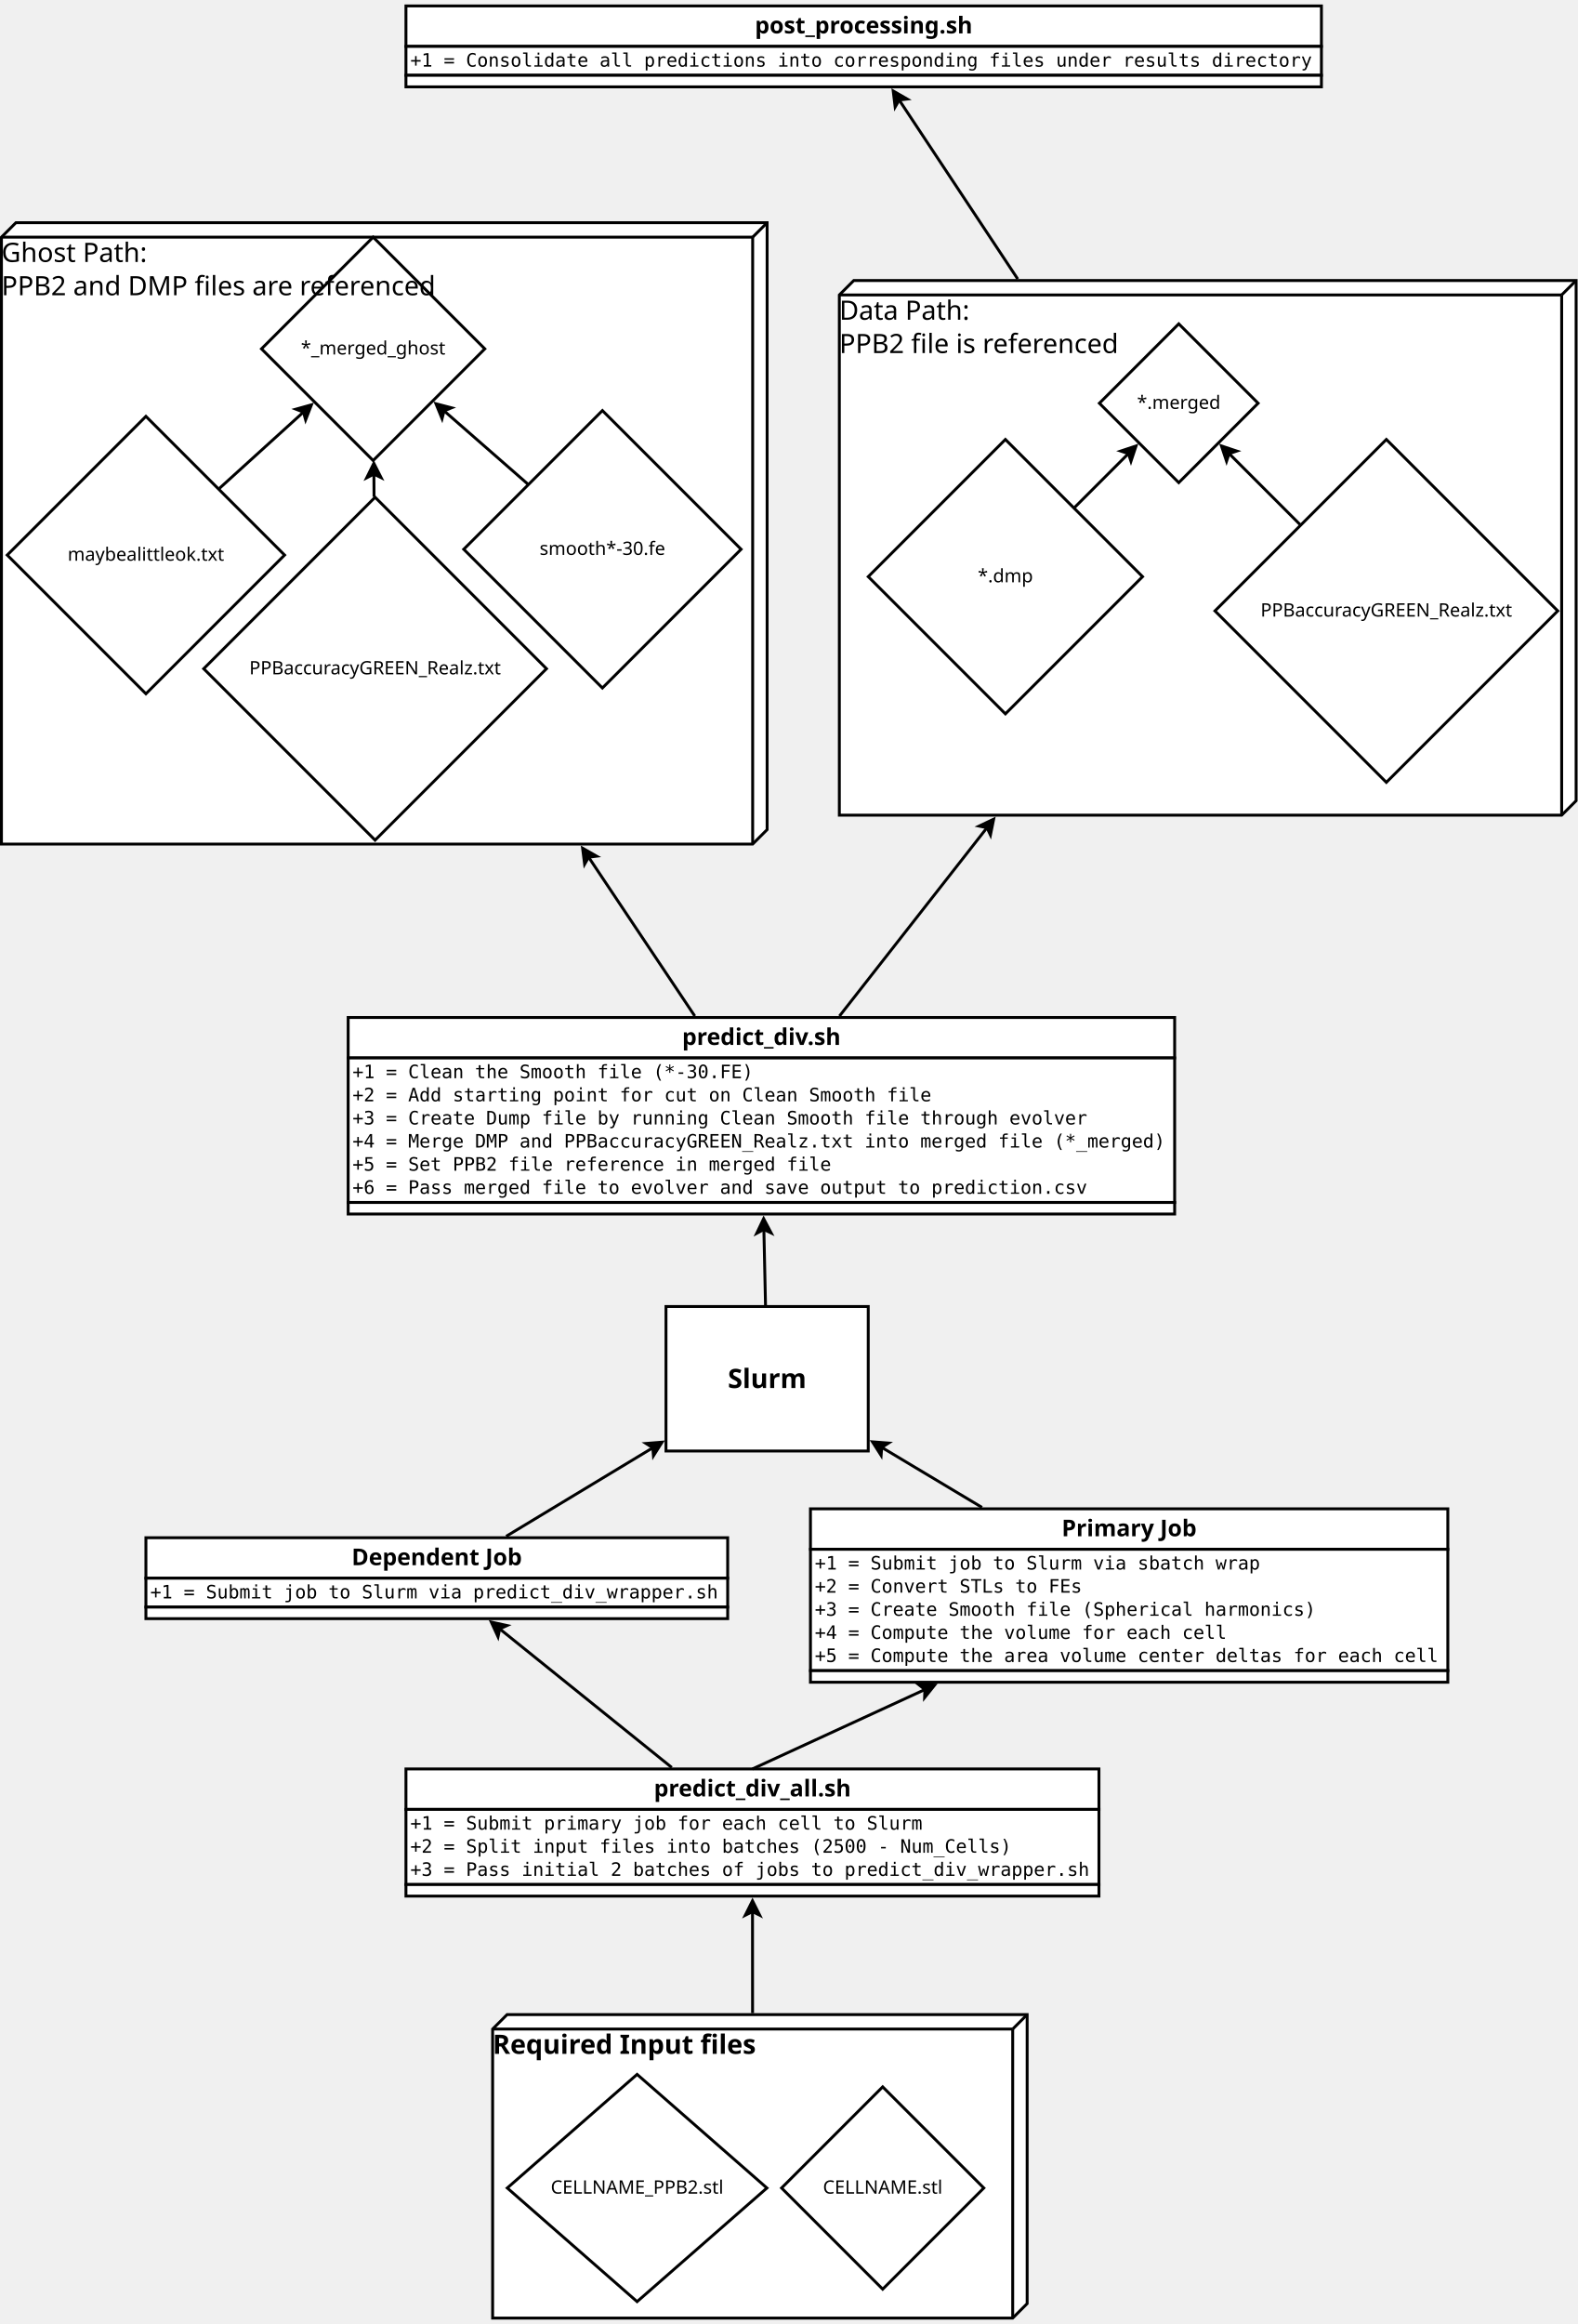
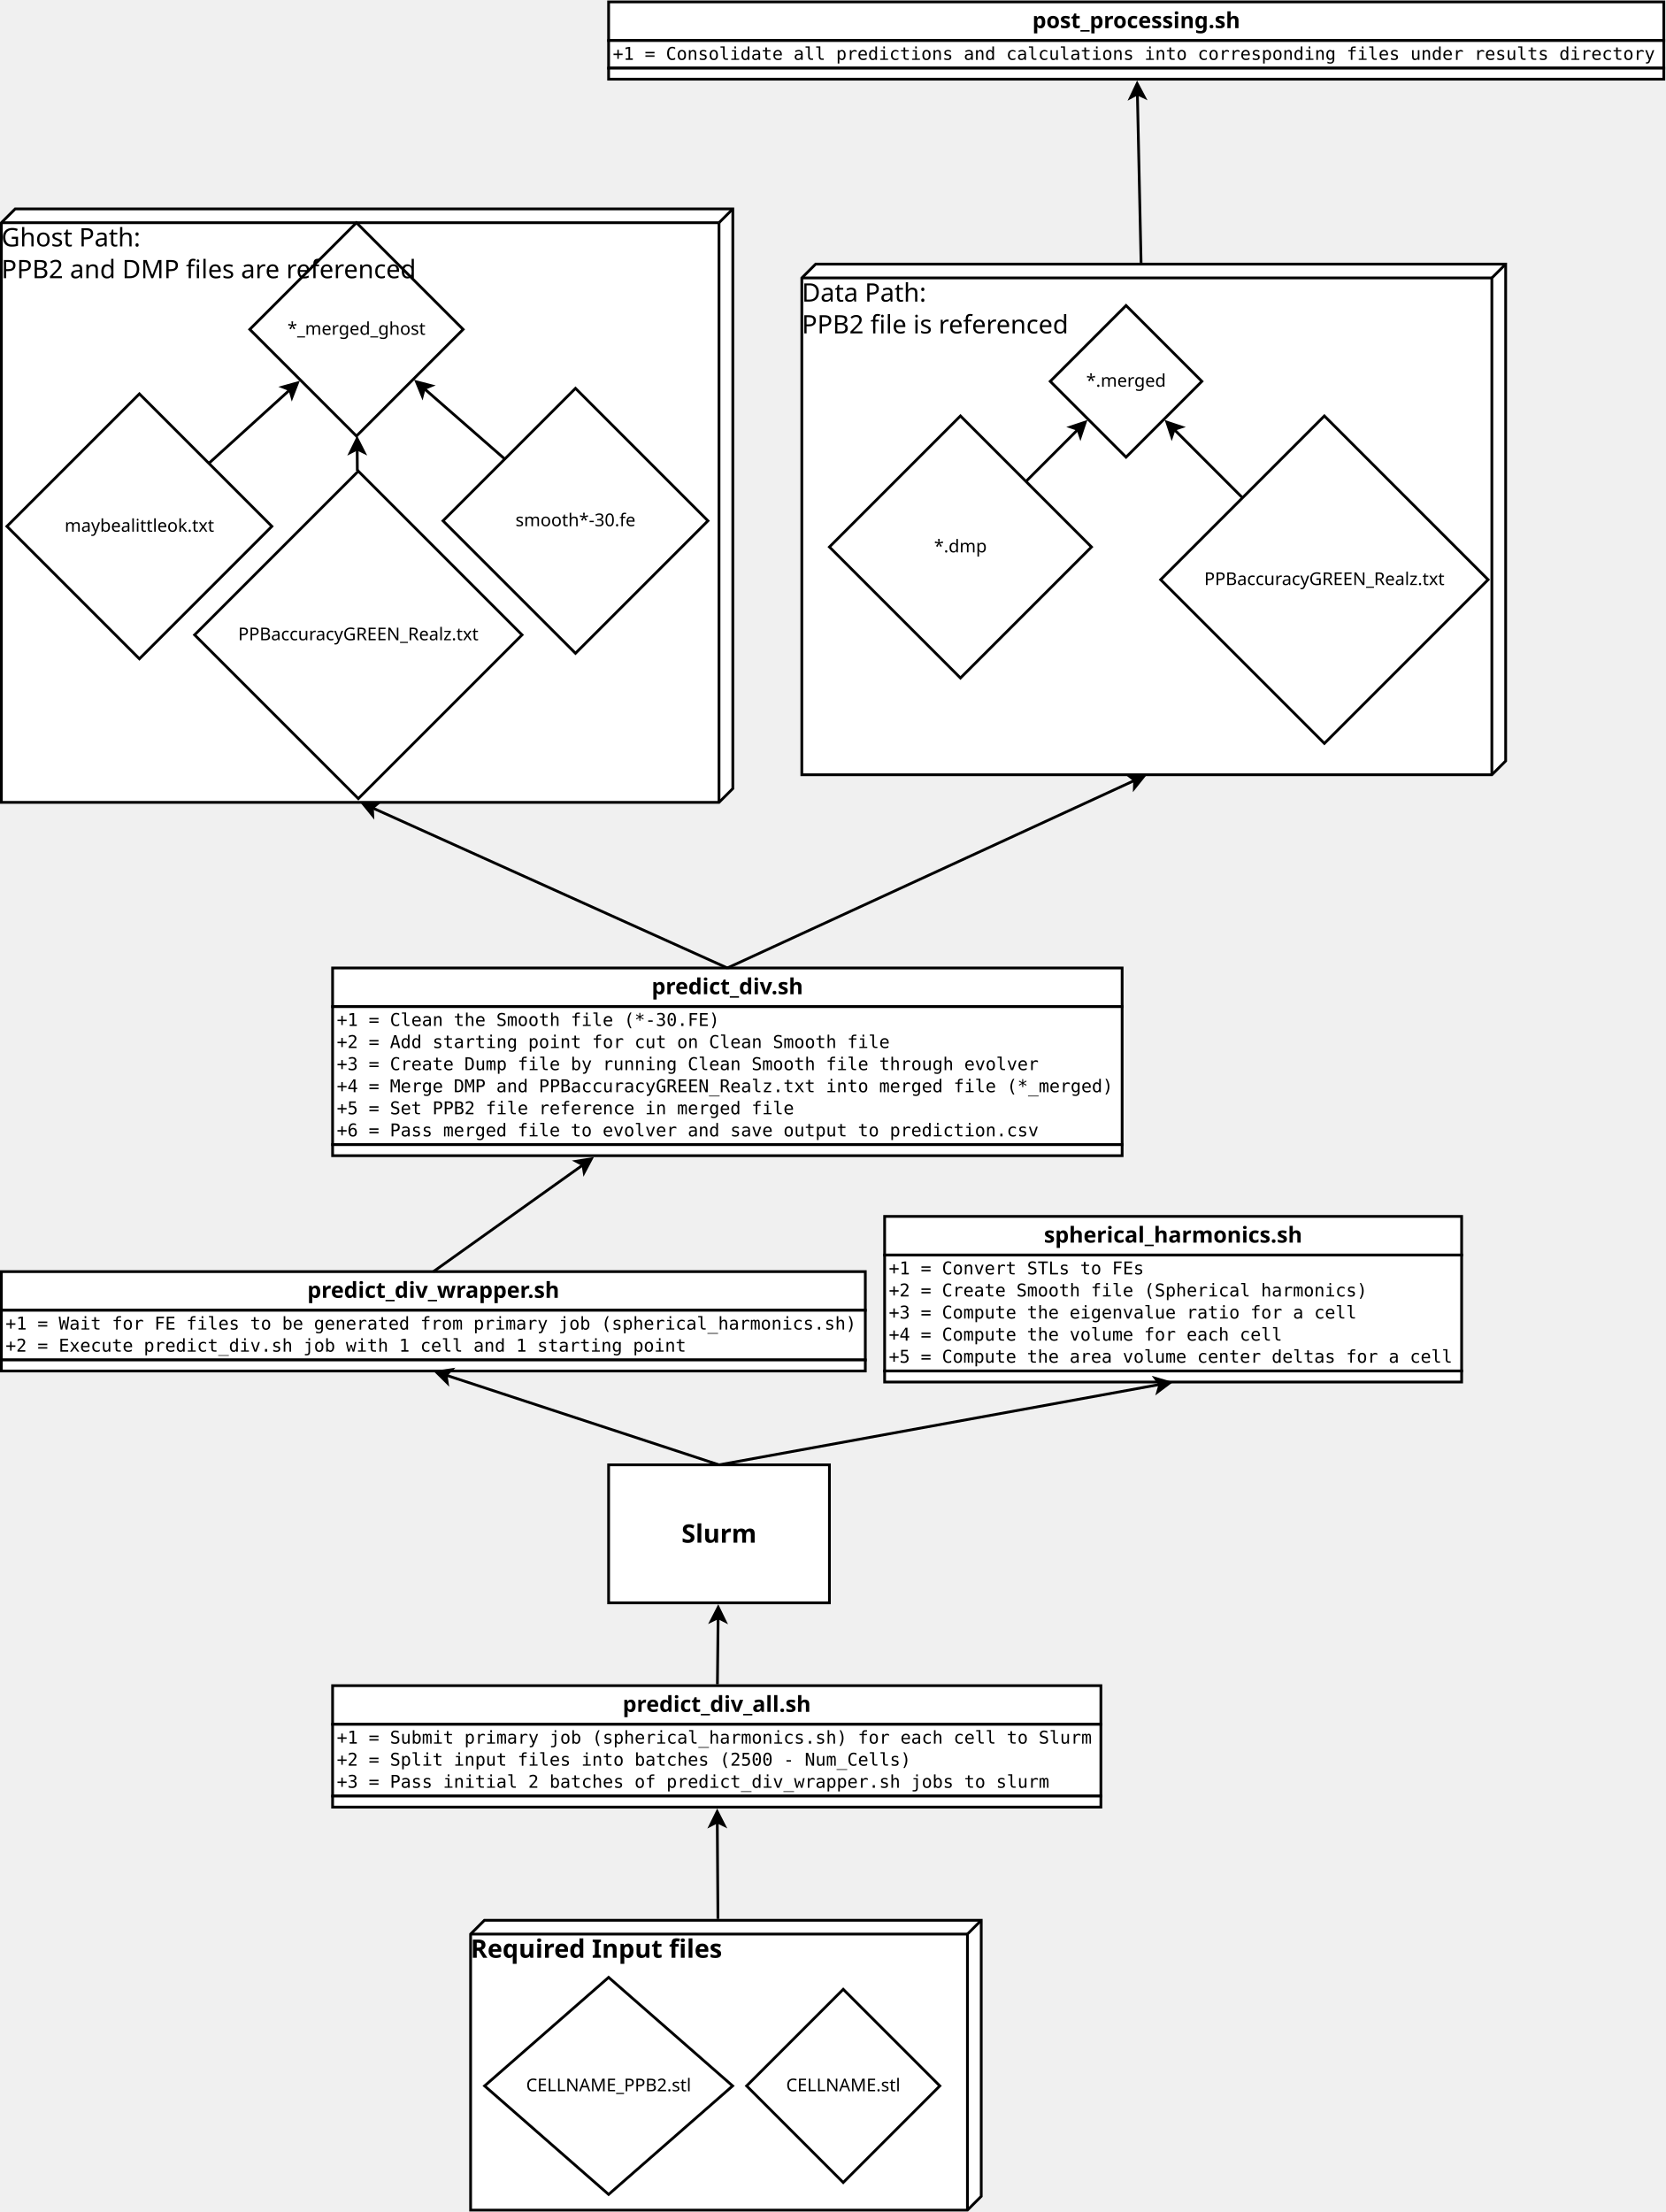
- <svg xmlns="http://www.w3.org/2000/svg" width="55cm" height="81cm" viewBox="-361 -641 1092 1602">
+ <svg xmlns="http://www.w3.org/2000/svg" width="61cm" height="81cm" viewBox="-361 -641 1207 1602">
+   <g>
+     <rect style="fill: #ffffff" x="80" y="420" width="160" height="100" />
+     <rect style="fill: none; fill-opacity:0; stroke-width: 2; stroke: #000000" x="80" y="420" width="160" height="100" />
+   </g>
  <text font-size="12.8" style="fill: #000000;text-anchor:start;font-family:sans-serif;font-style:normal;font-weight:normal" x="160" y="634.5">
    <tspan x="160" y="634.5" />
  </text>
  <g>
-     <line style="fill: none; fill-opacity:0; stroke-width: 2; stroke: #000000" x1="103.985" y1="579.001" x2="-15.087" y2="483.09" />
-     <polygon style="fill: #000000" points="-20.928,478.385 -10.003,480.764 -15.087,483.09 -16.276,488.552 " />
-     <polygon style="fill: none; fill-opacity:0; stroke-width: 2; stroke: #000000" points="-20.928,478.385 -10.003,480.764 -15.087,483.09 -16.276,488.552 " />
-   </g>
-   <g>
-     <rect style="fill: #ffffff" x="-80" y="580" width="479.7" height="28" />
-     <rect style="fill: none; fill-opacity:0; stroke-width: 2; stroke: #000000" x="-80" y="580" width="479.7" height="28" />
-     <text font-size="16" style="fill: #000000;text-anchor:middle;font-family:sans-serif;font-style:normal;font-weight:700" x="159.85" y="599">predict_div_all.sh</text>
-     <rect style="fill: #ffffff" x="-80" y="608" width="479.7" height="52" />
-     <rect style="fill: none; fill-opacity:0; stroke-width: 2; stroke: #000000" x="-80" y="608" width="479.7" height="52" />
-     <text font-size="12.8" style="fill: #000000;text-anchor:start;font-family:monospace;font-style:normal;font-weight:normal" x="-77" y="622">+1 = Submit primary job for each cell to Slurm</text>
-     <text font-size="12.8" style="fill: #000000;text-anchor:start;font-family:monospace;font-style:normal;font-weight:normal" x="-77" y="638">+2 = Split input files into batches (2500 - Num_Cells)</text>
-     <text font-size="12.8" style="fill: #000000;text-anchor:start;font-family:monospace;font-style:normal;font-weight:normal" x="-77" y="654">+3 = Pass initial 2 batches of jobs to predict_div_wrapper.sh</text>
-     <rect style="fill: #ffffff" x="-80" y="660" width="479.7" height="8" />
-     <rect style="fill: none; fill-opacity:0; stroke-width: 2; stroke: #000000" x="-80" y="660" width="479.7" height="8" />
+     <rect style="fill: #ffffff" x="-120" y="580" width="556.7" height="28" />
+     <rect style="fill: none; fill-opacity:0; stroke-width: 2; stroke: #000000" x="-120" y="580" width="556.7" height="28" />
+     <text font-size="16" style="fill: #000000;text-anchor:middle;font-family:sans-serif;font-style:normal;font-weight:700" x="158.35" y="599">predict_div_all.sh</text>
+     <rect style="fill: #ffffff" x="-120" y="608" width="556.7" height="52" />
+     <rect style="fill: none; fill-opacity:0; stroke-width: 2; stroke: #000000" x="-120" y="608" width="556.7" height="52" />
+     <text font-size="12.8" style="fill: #000000;text-anchor:start;font-family:monospace;font-style:normal;font-weight:normal" x="-117" y="622">+1 = Submit primary job (spherical_harmonics.sh) for each cell to Slurm</text>
+     <text font-size="12.8" style="fill: #000000;text-anchor:start;font-family:monospace;font-style:normal;font-weight:normal" x="-117" y="638">+2 = Split input files into batches (2500 - Num_Cells)</text>
+     <text font-size="12.8" style="fill: #000000;text-anchor:start;font-family:monospace;font-style:normal;font-weight:normal" x="-117" y="654">+3 = Pass initial 2 batches of predict_div_wrapper.sh jobs to slurm</text>
+     <rect style="fill: #ffffff" x="-120" y="660" width="556.7" height="8" />
+     <rect style="fill: none; fill-opacity:0; stroke-width: 2; stroke: #000000" x="-120" y="660" width="556.7" height="8" />
  </g>
  <g>
    <rect style="fill: #ffffff" x="-120" y="60" width="572.1" height="28" />
    <rect style="fill: none; fill-opacity:0; stroke-width: 2; stroke: #000000" x="-120" y="60" width="572.1" height="28" />
    <text font-size="16" style="fill: #000000;text-anchor:middle;font-family:sans-serif;font-style:normal;font-weight:700" x="166.05" y="79">predict_div.sh</text>
    <rect style="fill: #ffffff" x="-120" y="88" width="572.1" height="100" />
    <rect style="fill: none; fill-opacity:0; stroke-width: 2; stroke: #000000" x="-120" y="88" width="572.1" height="100" />
    <text font-size="12.8" style="fill: #000000;text-anchor:start;font-family:monospace;font-style:normal;font-weight:normal" x="-117" y="102">+1 = Clean the Smooth file (*-30.FE)</text>
    <text font-size="12.8" style="fill: #000000;text-anchor:start;font-family:monospace;font-style:normal;font-weight:normal" x="-117" y="118">+2 = Add starting point for cut on Clean Smooth file</text>
    <text font-size="12.8" style="fill: #000000;text-anchor:start;font-family:monospace;font-style:normal;font-weight:normal" x="-117" y="134">+3 = Create Dump file by running Clean Smooth file through evolver</text>
    <text font-size="12.8" style="fill: #000000;text-anchor:start;font-family:monospace;font-style:normal;font-weight:normal" x="-117" y="150">+4 = Merge DMP and PPBaccuracyGREEN_Realz.txt into merged file (*_merged)</text>
    <text font-size="12.8" style="fill: #000000;text-anchor:start;font-family:monospace;font-style:normal;font-weight:normal" x="-117" y="166">+5 = Set PPB2 file reference in merged file</text>
    <text font-size="12.8" style="fill: #000000;text-anchor:start;font-family:monospace;font-style:normal;font-weight:normal" x="-117" y="182">+6 = Pass merged file to evolver and save output to prediction.csv</text>
    <rect style="fill: #ffffff" x="-120" y="188" width="572.1" height="8" />
    <rect style="fill: none; fill-opacity:0; stroke-width: 2; stroke: #000000" x="-120" y="188" width="572.1" height="8" />
  </g>
  <g>
-     <g>
-       <rect style="fill: #ffffff" x="100" y="260" width="140" height="100" />
-       <rect style="fill: none; fill-opacity:0; stroke-width: 2; stroke: #000000" x="100" y="260" width="140" height="100" />
-     </g>
-     <text font-size="18.446" style="fill: #000000;text-anchor:middle;font-family:sans-serif;font-style:normal;font-weight:700" x="170" y="316.4">
-       <tspan x="170" y="316.4">Slurm</tspan>
-     </text>
-   </g>
-   <g>
-     <rect style="fill: #ffffff" x="-260" y="420" width="402.7" height="28" />
-     <rect style="fill: none; fill-opacity:0; stroke-width: 2; stroke: #000000" x="-260" y="420" width="402.7" height="28" />
-     <text font-size="16" style="fill: #000000;text-anchor:middle;font-family:sans-serif;font-style:normal;font-weight:700" x="-58.65" y="439">Dependent Job</text>
-     <rect style="fill: #ffffff" x="-260" y="448" width="402.7" height="20" />
-     <rect style="fill: none; fill-opacity:0; stroke-width: 2; stroke: #000000" x="-260" y="448" width="402.7" height="20" />
-     <text font-size="12.8" style="fill: #000000;text-anchor:start;font-family:monospace;font-style:normal;font-weight:normal" x="-257" y="462">+1 = Submit job to Slurm via predict_div_wrapper.sh</text>
-     <rect style="fill: #ffffff" x="-260" y="468" width="402.7" height="8" />
-     <rect style="fill: none; fill-opacity:0; stroke-width: 2; stroke: #000000" x="-260" y="468" width="402.7" height="8" />
-   </g>
-   <g>
-     <line style="fill: none; fill-opacity:0; stroke-width: 2; stroke: #000000" x1="-10.614" y1="419.009" x2="90.881" y2="357.752" />
-     <polygon style="fill: #000000" points="97.302,353.876 91.324,363.324 90.881,357.752 86.157,354.763 " />
-     <polygon style="fill: none; fill-opacity:0; stroke-width: 2; stroke: #000000" points="97.302,353.876 91.324,363.324 90.881,357.752 86.157,354.763 " />
-   </g>
-   <g>
-     <line style="fill: none; fill-opacity:0; stroke-width: 2; stroke: #000000" x1="168.895" y1="259.079" x2="167.758" y2="206.717" />
-     <polygon style="fill: #000000" points="167.596,199.219 172.811,209.108 167.758,206.717 162.814,209.325 " />
-     <polygon style="fill: none; fill-opacity:0; stroke-width: 2; stroke: #000000" points="167.596,199.219 172.811,209.108 167.758,206.717 162.814,209.325 " />
-   </g>
-   <g>
-     <line style="fill: none; fill-opacity:0; stroke-width: 2; stroke: #000000" x1="220.091" y1="59.015" x2="322.201" y2="-71.331" />
-     <polygon style="fill: #000000" points="326.826,-77.235 324.595,-66.279 322.201,-71.331 316.723,-72.446 " />
-     <polygon style="fill: none; fill-opacity:0; stroke-width: 2; stroke: #000000" points="326.826,-77.235 324.595,-66.279 322.201,-71.331 316.723,-72.446 " />
-   </g>
-   <g>
-     <line style="fill: none; fill-opacity:0; stroke-width: 2; stroke: #000000" x1="119.925" y1="58.999" x2="46.441" y2="-50.93" />
-     <polygon style="fill: #000000" points="42.273,-57.165 51.987,-51.63 46.441,-50.93 43.674,-46.073 " />
-     <polygon style="fill: none; fill-opacity:0; stroke-width: 2; stroke: #000000" points="42.273,-57.165 51.987,-51.63 46.441,-50.93 43.674,-46.073 " />
+     <rect style="fill: #ffffff" x="-360" y="280" width="626" height="28" />
+     <rect style="fill: none; fill-opacity:0; stroke-width: 2; stroke: #000000" x="-360" y="280" width="626" height="28" />
+     <text font-size="16" style="fill: #000000;text-anchor:middle;font-family:sans-serif;font-style:normal;font-weight:700" x="-47" y="299">predict_div_wrapper.sh</text>
+     <rect style="fill: #ffffff" x="-360" y="308" width="626" height="36" />
+     <rect style="fill: none; fill-opacity:0; stroke-width: 2; stroke: #000000" x="-360" y="308" width="626" height="36" />
+     <text font-size="12.8" style="fill: #000000;text-anchor:start;font-family:monospace;font-style:normal;font-weight:normal" x="-357" y="322">+1 = Wait for FE files to be generated from primary job (spherical_harmonics.sh)</text>
+     <text font-size="12.8" style="fill: #000000;text-anchor:start;font-family:monospace;font-style:normal;font-weight:normal" x="-357" y="338">+2 = Execute predict_div.sh job with 1 cell and 1 starting point</text>
+     <rect style="fill: #ffffff" x="-360" y="344" width="626" height="8" />
+     <rect style="fill: none; fill-opacity:0; stroke-width: 2; stroke: #000000" x="-360" y="344" width="626" height="8" />
+   </g>
+   <g>
+     <line style="fill: none; fill-opacity:0; stroke-width: 2; stroke: #000000" x1="-47" y1="280" x2="61.417" y2="202.65" />
+     <polygon style="fill: #000000" points="67.522,198.294 62.286,208.172 61.417,202.65 56.478,200.032 " />
+     <polygon style="fill: none; fill-opacity:0; stroke-width: 2; stroke: #000000" points="67.522,198.294 62.286,208.172 61.417,202.65 56.478,200.032 " />
+   </g>
+   <g>
+     <line style="fill: none; fill-opacity:0; stroke-width: 2; stroke: #000000" x1="166.05" y1="60" x2="461.157" y2="-75.927" />
+     <polygon style="fill: #000000" points="467.969,-79.064 460.978,-70.34 461.157,-75.927 456.794,-79.422 " />
+     <polygon style="fill: none; fill-opacity:0; stroke-width: 2; stroke: #000000" points="467.969,-79.064 460.978,-70.34 461.157,-75.927 456.794,-79.422 " />
+   </g>
+   <g>
+     <line style="fill: none; fill-opacity:0; stroke-width: 2; stroke: #000000" x1="166.05" y1="60" x2="-91.125" y2="-55.997" />
+     <polygon style="fill: #000000" points="-97.962,-59.081 -86.79,-59.527 -91.125,-55.997 -90.902,-50.411 " />
+     <polygon style="fill: none; fill-opacity:0; stroke-width: 2; stroke: #000000" points="-97.962,-59.081 -86.79,-59.527 -91.125,-55.997 -90.902,-50.411 " />
  </g>
  <g>
    <g>
      <polygon style="fill: #ffffff" points="-360,-480 -350,-490 170,-490 170,-70 160,-60 -360,-60 -360,-480 " />
      <polygon style="fill: none; fill-opacity:0; stroke-width: 2; stroke: #000000" points="-360,-480 -350,-490 170,-490 170,-70 160,-60 -360,-60 -360,-480 " />
      <line style="fill: none; fill-opacity:0; stroke-width: 2; stroke: #000000" x1="-360" y1="-480" x2="160" y2="-480" />
      <line style="fill: none; fill-opacity:0; stroke-width: 2; stroke: #000000" x1="160" y1="-480" x2="170" y2="-490" />
      <line style="fill: none; fill-opacity:0; stroke-width: 2; stroke: #000000" x1="160" y1="-480" x2="160" y2="-60" />
      <text font-size="12.8" style="fill: #000000;text-anchor:start;font-family:sans-serif;font-style:normal;font-weight:normal" x="-350" y="-458.1">
        <tspan x="-350" y="-458.1" />
      </text>
      <line style="fill: none; fill-opacity:0; stroke-width: 1; stroke: #000000" x1="-350" y1="-455.1" x2="-350" y2="-455.1" />
    </g>
    <g>
      <polygon style="fill: #ffffff" points="-260,-355.992 -164.008,-260 -260,-164.008 -355.992,-260 " />
      <polygon style="fill: none; fill-opacity:0; stroke-width: 2; stroke: #000000" points="-260,-355.992 -164.008,-260 -260,-164.008 -355.992,-260 " />
      <text font-size="12.8" style="fill: #000000;text-anchor:middle;font-family:sans-serif;font-style:normal;font-weight:normal" x="-260" y="-256.1">
        <tspan x="-260" y="-256.1">maybealittleok.txt</tspan>
      </text>
    </g>
    <g>
      <polygon style="fill: #ffffff" points="-101.358,-300 17.284,-181.358 -101.358,-62.716 -220,-181.358 " />
      <polygon style="fill: none; fill-opacity:0; stroke-width: 2; stroke: #000000" points="-101.358,-300 17.284,-181.358 -101.358,-62.716 -220,-181.358 " />
      <text font-size="12.8" style="fill: #000000;text-anchor:middle;font-family:sans-serif;font-style:normal;font-weight:normal" x="-101.358" y="-177.458">
        <tspan x="-101.358" y="-177.458">PPBaccuracyGREEN_Realz.txt</tspan>
      </text>
    </g>
    <g>
      <polygon style="fill: #ffffff" points="-102.708,-480 -25.416,-402.708 -102.708,-325.416 -180,-402.708 " />
      <polygon style="fill: none; fill-opacity:0; stroke-width: 2; stroke: #000000" points="-102.708,-480 -25.416,-402.708 -102.708,-325.416 -180,-402.708 " />
      <text font-size="12.8" style="fill: #000000;text-anchor:middle;font-family:sans-serif;font-style:normal;font-weight:normal" x="-102.708" y="-398.808">
        <tspan x="-102.708" y="-398.808">*_merged_ghost</tspan>
      </text>
    </g>
    <g>
      <line style="fill: none; fill-opacity:0; stroke-width: 2; stroke: #000000" x1="-209.147" y1="-306.138" x2="-150.95" y2="-358.938" />
      <polygon style="fill: #000000" points="-145.396,-363.978 -149.442,-353.556 -150.95,-358.938 -156.162,-360.962 " />
      <polygon style="fill: none; fill-opacity:0; stroke-width: 2; stroke: #000000" points="-145.396,-363.978 -149.442,-353.556 -150.95,-358.938 -156.162,-360.962 " />
    </g>
    <g>
      <line style="fill: none; fill-opacity:0; stroke-width: 2; stroke: #000000" x1="-102.083" y1="-300.281" x2="-102.179" y2="-316.018" />
      <polygon style="fill: #000000" points="-102.225,-323.518 -97.164,-313.549 -102.179,-316.018 -107.164,-313.488 " />
      <polygon style="fill: none; fill-opacity:0; stroke-width: 2; stroke: #000000" points="-102.225,-323.518 -97.164,-313.549 -102.179,-316.018 -107.164,-313.488 " />
    </g>
    <text font-size="12.8" style="fill: #000000;text-anchor:start;font-family:sans-serif;font-style:normal;font-weight:normal" x="-360" y="-480">
      <tspan x="-360" y="-480" />
    </text>
    <text font-size="18.446" style="fill: #000000;text-anchor:start;font-family:sans-serif;font-style:normal;font-weight:normal" x="-360" y="-462.85">
      <tspan x="-360" y="-462.85">Ghost Path:</tspan>
      <tspan x="-360" y="-439.792">PPB2 and DMP files are referenced</tspan>
    </text>
    <text font-size="12.8" style="fill: #000000;text-anchor:start;font-family:sans-serif;font-style:normal;font-weight:normal" x="-300" y="-400">
      <tspan x="-300" y="-400" />
    </text>
    <text font-size="12.8" style="fill: #000000;text-anchor:start;font-family:sans-serif;font-style:normal;font-weight:normal" x="-102.708" y="-402.708">
      <tspan x="-102.708" y="-402.708" />
    </text>
    <text font-size="12.8" style="fill: #000000;text-anchor:start;font-family:sans-serif;font-style:normal;font-weight:normal" x="-260" y="-260">
      <tspan x="-260" y="-260" />
    </text>
    <g>
      <polygon style="fill: #ffffff" points="55.992,-360 151.984,-264.008 55.992,-168.016 -40,-264.008 " />
      <polygon style="fill: none; fill-opacity:0; stroke-width: 2; stroke: #000000" points="55.992,-360 151.984,-264.008 55.992,-168.016 -40,-264.008 " />
      <text font-size="12.8" style="fill: #000000;text-anchor:middle;font-family:sans-serif;font-style:normal;font-weight:normal" x="55.992" y="-260.108">
        <tspan x="55.992" y="-260.108">smooth*-30.fe</tspan>
      </text>
    </g>
    <text font-size="12.8" style="fill: #000000;text-anchor:start;font-family:sans-serif;font-style:normal;font-weight:normal" x="55.992" y="-264.008">
      <tspan x="55.992" y="-264.008" />
    </text>
    <g>
      <line style="fill: none; fill-opacity:0; stroke-width: 2; stroke: #000000" x1="4.384" y1="-309.112" x2="-53.6" y2="-359.789" />
      <polygon style="fill: #000000" points="-59.247,-364.724 -48.427,-361.908 -53.6,-359.789 -55.008,-354.379 " />
      <polygon style="fill: none; fill-opacity:0; stroke-width: 2; stroke: #000000" points="-59.247,-364.724 -48.427,-361.908 -53.6,-359.789 -55.008,-354.379 " />
    </g>
    <text font-size="12.8" style="fill: #000000;text-anchor:start;font-family:sans-serif;font-style:normal;font-weight:normal" x="-320" y="-460">
      <tspan x="-320" y="-460" />
    </text>
    <text font-size="12.8" style="fill: #000000;text-anchor:start;font-family:sans-serif;font-style:normal;font-weight:normal" x="-240" y="-440">
      <tspan x="-240" y="-440" />
    </text>
  </g>
  <g>
    <g>
      <polygon style="fill: #ffffff" points="220,-440 230,-450 730,-450 730,-90 720,-80 220,-80 220,-440 " />
      <polygon style="fill: none; fill-opacity:0; stroke-width: 2; stroke: #000000" points="220,-440 230,-450 730,-450 730,-90 720,-80 220,-80 220,-440 " />
      <line style="fill: none; fill-opacity:0; stroke-width: 2; stroke: #000000" x1="220" y1="-440" x2="720" y2="-440" />
      <line style="fill: none; fill-opacity:0; stroke-width: 2; stroke: #000000" x1="720" y1="-440" x2="730" y2="-450" />
      <line style="fill: none; fill-opacity:0; stroke-width: 2; stroke: #000000" x1="720" y1="-440" x2="720" y2="-80" />
      <text font-size="12.8" style="fill: #000000;text-anchor:start;font-family:sans-serif;font-style:normal;font-weight:normal" x="230" y="-418.1">
        <tspan x="230" y="-418.1" />
      </text>
      <line style="fill: none; fill-opacity:0; stroke-width: 1; stroke: #000000" x1="230" y1="-415.1" x2="230" y2="-415.1" />
    </g>
    <g>
      <polygon style="fill: #ffffff" points="334.942,-340 429.884,-245.058 334.942,-150.116 240,-245.058 " />
      <polygon style="fill: none; fill-opacity:0; stroke-width: 2; stroke: #000000" points="334.942,-340 429.884,-245.058 334.942,-150.116 240,-245.058 " />
      <text font-size="12.8" style="fill: #000000;text-anchor:middle;font-family:sans-serif;font-style:normal;font-weight:normal" x="334.942" y="-241.158">
        <tspan x="334.942" y="-241.158">*.dmp</tspan>
      </text>
    </g>
    <g>
      <polygon style="fill: #ffffff" points="598.642,-340 717.284,-221.358 598.642,-102.716 480,-221.358 " />
      <polygon style="fill: none; fill-opacity:0; stroke-width: 2; stroke: #000000" points="598.642,-340 717.284,-221.358 598.642,-102.716 480,-221.358 " />
      <text font-size="12.8" style="fill: #000000;text-anchor:middle;font-family:sans-serif;font-style:normal;font-weight:normal" x="598.642" y="-217.458">
        <tspan x="598.642" y="-217.458">PPBaccuracyGREEN_Realz.txt</tspan>
      </text>
    </g>
    <g>
      <polygon style="fill: #ffffff" points="454.942,-420 509.884,-365.058 454.942,-310.116 400,-365.058 " />
      <polygon style="fill: none; fill-opacity:0; stroke-width: 2; stroke: #000000" points="454.942,-420 509.884,-365.058 454.942,-310.116 400,-365.058 " />
      <text font-size="12.8" style="fill: #000000;text-anchor:middle;font-family:sans-serif;font-style:normal;font-weight:normal" x="454.942" y="-361.158">
        <tspan x="454.942" y="-361.158">*.merged</tspan>
      </text>
    </g>
    <g>
      <line style="fill: none; fill-opacity:0; stroke-width: 2; stroke: #000000" x1="382.908" y1="-293.024" x2="420.094" y2="-330.21" />
      <polygon style="fill: #000000" points="425.397,-335.513 421.862,-324.906 420.094,-330.21 414.791,-331.977 " />
      <polygon style="fill: none; fill-opacity:0; stroke-width: 2; stroke: #000000" points="425.397,-335.513 421.862,-324.906 420.094,-330.21 414.791,-331.977 " />
    </g>
    <g>
      <line style="fill: none; fill-opacity:0; stroke-width: 2; stroke: #000000" x1="538.821" y1="-281.179" x2="489.797" y2="-330.203" />
      <polygon style="fill: #000000" points="484.493,-335.507 495.1,-331.971 489.797,-330.203 488.029,-324.9 " />
      <polygon style="fill: none; fill-opacity:0; stroke-width: 2; stroke: #000000" points="484.493,-335.507 495.1,-331.971 489.797,-330.203 488.029,-324.9 " />
    </g>
    <text font-size="12.8" style="fill: #000000;text-anchor:start;font-family:sans-serif;font-style:normal;font-weight:normal" x="220" y="-440">
      <tspan x="220" y="-440" />
    </text>
    <text font-size="18.446" style="fill: #000000;text-anchor:start;font-family:sans-serif;font-style:normal;font-weight:normal" x="220" y="-422.85">
      <tspan x="220" y="-422.85">Data Path:</tspan>
      <tspan x="220" y="-399.792">PPB2 file is referenced</tspan>
    </text>
    <text font-size="12.8" style="fill: #000000;text-anchor:start;font-family:sans-serif;font-style:normal;font-weight:normal" x="260" y="-440">
      <tspan x="260" y="-440" />
    </text>
    <text font-size="12.8" style="fill: #000000;text-anchor:start;font-family:sans-serif;font-style:normal;font-weight:normal" x="260" y="-420">
      <tspan x="260" y="-420" />
    </text>
  </g>
  <g>
    <polygon style="fill: #ffffff" points="-20,760 -10,750 350,750 350,950 340,960 -20,960 -20,760 " />
    <polygon style="fill: none; fill-opacity:0; stroke-width: 2; stroke: #000000" points="-20,760 -10,750 350,750 350,950 340,960 -20,960 -20,760 " />
    <line style="fill: none; fill-opacity:0; stroke-width: 2; stroke: #000000" x1="-20" y1="760" x2="340" y2="760" />
    <line style="fill: none; fill-opacity:0; stroke-width: 2; stroke: #000000" x1="340" y1="760" x2="350" y2="750" />
    <line style="fill: none; fill-opacity:0; stroke-width: 2; stroke: #000000" x1="340" y1="760" x2="340" y2="960" />
    <text font-size="12.8" style="fill: #000000;text-anchor:start;font-family:sans-serif;font-style:normal;font-weight:normal" x="-10" y="781.9">
      <tspan x="-10" y="781.9" />
    </text>
    <line style="fill: none; fill-opacity:0; stroke-width: 1; stroke: #000000" x1="-10" y1="784.9" x2="-10" y2="784.9" />
  </g>
  <g>
    <polygon style="fill: #ffffff" points="250,800 320,870 250,940 180,870 " />
    <polygon style="fill: none; fill-opacity:0; stroke-width: 2; stroke: #000000" points="250,800 320,870 250,940 180,870 " />
    <text font-size="12.8" style="fill: #000000;text-anchor:middle;font-family:sans-serif;font-style:normal;font-weight:normal" x="250" y="873.9">
      <tspan x="250" y="873.9">CELLNAME.stl</tspan>
    </text>
  </g>
  <g>
    <polygon style="fill: #ffffff" points="80,791.37 169.863,870 80,948.63 -9.863,870 " />
    <polygon style="fill: none; fill-opacity:0; stroke-width: 2; stroke: #000000" points="80,791.37 169.863,870 80,948.63 -9.863,870 " />
    <text font-size="12.8" style="fill: #000000;text-anchor:middle;font-family:sans-serif;font-style:normal;font-weight:normal" x="80" y="873.9">
      <tspan x="80" y="873.9">CELLNAME_PPB2.stl</tspan>
    </text>
  </g>
  <text font-size="18.446" style="fill: #000000;text-anchor:start;font-family:sans-serif;font-style:normal;font-weight:700" x="-20" y="777.15">
    <tspan x="-20" y="777.15">Required Input files</tspan>
  </text>
  <g>
-     <line style="fill: none; fill-opacity:0; stroke-width: 2; stroke: #000000" x1="159.929" y1="748.993" x2="159.885" y2="678.742" />
-     <polygon style="fill: #000000" points="159.88,671.242 164.886,681.239 159.885,678.742 154.886,681.245 " />
-     <polygon style="fill: none; fill-opacity:0; stroke-width: 2; stroke: #000000" points="159.88,671.242 164.886,681.239 159.885,678.742 154.886,681.245 " />
-   </g>
-   <g>
-     <line style="fill: none; fill-opacity:0; stroke-width: 2; stroke: #000000" x1="159.85" y1="580" x2="279.2" y2="525.074" />
-     <polygon style="fill: #000000" points="286.013,521.938 279.02,530.661 279.2,525.074 274.839,521.577 " />
-     <polygon style="fill: none; fill-opacity:0; stroke-width: 2; stroke: #000000" points="286.013,521.938 279.02,530.661 279.2,525.074 274.839,521.577 " />
-   </g>
-   <g>
-     <rect style="fill: #ffffff" x="200" y="400" width="441.2" height="28" />
-     <rect style="fill: none; fill-opacity:0; stroke-width: 2; stroke: #000000" x="200" y="400" width="441.2" height="28" />
-     <text font-size="16" style="fill: #000000;text-anchor:middle;font-family:sans-serif;font-style:normal;font-weight:700" x="420.6" y="419">Primary Job</text>
-     <rect style="fill: #ffffff" x="200" y="428" width="441.2" height="84" />
-     <rect style="fill: none; fill-opacity:0; stroke-width: 2; stroke: #000000" x="200" y="428" width="441.2" height="84" />
-     <text font-size="12.8" style="fill: #000000;text-anchor:start;font-family:monospace;font-style:normal;font-weight:normal" x="203" y="442">+1 = Submit job to Slurm via sbatch wrap</text>
-     <text font-size="12.8" style="fill: #000000;text-anchor:start;font-family:monospace;font-style:normal;font-weight:normal" x="203" y="458">+2 = Convert STLs to FEs</text>
-     <text font-size="12.8" style="fill: #000000;text-anchor:start;font-family:monospace;font-style:normal;font-weight:normal" x="203" y="474">+3 = Create Smooth file (Spherical harmonics)</text>
-     <text font-size="12.8" style="fill: #000000;text-anchor:start;font-family:monospace;font-style:normal;font-weight:normal" x="203" y="490">+4 = Compute the volume for each cell</text>
-     <text font-size="12.8" style="fill: #000000;text-anchor:start;font-family:monospace;font-style:normal;font-weight:normal" x="203" y="506">+5 = Compute the area volume center deltas for each cell</text>
-     <rect style="fill: #ffffff" x="200" y="512" width="441.2" height="8" />
-     <rect style="fill: none; fill-opacity:0; stroke-width: 2; stroke: #000000" x="200" y="512" width="441.2" height="8" />
-   </g>
-   <g>
-     <line style="fill: none; fill-opacity:0; stroke-width: 2; stroke: #000000" x1="318.733" y1="399.026" x2="249.34" y2="357.49" />
-     <polygon style="fill: #000000" points="242.905,353.638 254.053,354.484 249.34,357.49 248.917,363.064 " />
-     <polygon style="fill: none; fill-opacity:0; stroke-width: 2; stroke: #000000" points="242.905,353.638 254.053,354.484 249.34,357.49 248.917,363.064 " />
-   </g>
-   <g>
-     <line style="fill: none; fill-opacity:0; stroke-width: 2; stroke: #000000" x1="343.485" y1="-451.007" x2="261.423" y2="-574.901" />
-     <polygon style="fill: #000000" points="257.282,-581.153 266.972,-575.577 261.423,-574.901 258.635,-570.055 " />
-     <polygon style="fill: none; fill-opacity:0; stroke-width: 2; stroke: #000000" points="257.282,-581.153 266.972,-575.577 261.423,-574.901 258.635,-570.055 " />
-   </g>
-   <g>
-     <rect style="fill: #ffffff" x="-80" y="-640" width="633.7" height="28" />
-     <rect style="fill: none; fill-opacity:0; stroke-width: 2; stroke: #000000" x="-80" y="-640" width="633.7" height="28" />
-     <text font-size="16" style="fill: #000000;text-anchor:middle;font-family:sans-serif;font-style:normal;font-weight:700" x="236.85" y="-621">post_processing.sh</text>
-     <rect style="fill: #ffffff" x="-80" y="-612" width="633.7" height="20" />
-     <rect style="fill: none; fill-opacity:0; stroke-width: 2; stroke: #000000" x="-80" y="-612" width="633.7" height="20" />
-     <text font-size="12.8" style="fill: #000000;text-anchor:start;font-family:monospace;font-style:normal;font-weight:normal" x="-77" y="-598">+1 = Consolidate all predictions into corresponding files under results directory</text>
-     <rect style="fill: #ffffff" x="-80" y="-592" width="633.7" height="8" />
-     <rect style="fill: none; fill-opacity:0; stroke-width: 2; stroke: #000000" x="-80" y="-592" width="633.7" height="8" />
-   </g>
+     <line style="fill: none; fill-opacity:0; stroke-width: 2; stroke: #000000" x1="159.224" y1="748.993" x2="158.733" y2="678.742" />
+     <polygon style="fill: #000000" points="158.68,671.242 163.75,681.207 158.733,678.742 153.75,681.277 " />
+     <polygon style="fill: none; fill-opacity:0; stroke-width: 2; stroke: #000000" points="158.68,671.242 163.75,681.207 158.733,678.742 153.75,681.277 " />
+   </g>
+   <g>
+     <rect style="fill: #ffffff" x="280" y="240" width="418.1" height="28" />
+     <rect style="fill: none; fill-opacity:0; stroke-width: 2; stroke: #000000" x="280" y="240" width="418.1" height="28" />
+     <text font-size="16" style="fill: #000000;text-anchor:middle;font-family:sans-serif;font-style:normal;font-weight:700" x="489.05" y="259">spherical_harmonics.sh</text>
+     <rect style="fill: #ffffff" x="280" y="268" width="418.1" height="84" />
+     <rect style="fill: none; fill-opacity:0; stroke-width: 2; stroke: #000000" x="280" y="268" width="418.1" height="84" />
+     <text font-size="12.8" style="fill: #000000;text-anchor:start;font-family:monospace;font-style:normal;font-weight:normal" x="283" y="282">+1 = Convert STLs to FEs</text>
+     <text font-size="12.8" style="fill: #000000;text-anchor:start;font-family:monospace;font-style:normal;font-weight:normal" x="283" y="298">+2 = Create Smooth file (Spherical harmonics)</text>
+     <text font-size="12.8" style="fill: #000000;text-anchor:start;font-family:monospace;font-style:normal;font-weight:normal" x="283" y="314">+3 = Compute the eigenvalue ratio for a cell</text>
+     <text font-size="12.8" style="fill: #000000;text-anchor:start;font-family:monospace;font-style:normal;font-weight:normal" x="283" y="330">+4 = Compute the volume for each cell</text>
+     <text font-size="12.8" style="fill: #000000;text-anchor:start;font-family:monospace;font-style:normal;font-weight:normal" x="283" y="346">+5 = Compute the area volume center deltas for a cell</text>
+     <rect style="fill: #ffffff" x="280" y="352" width="418.1" height="8" />
+     <rect style="fill: none; fill-opacity:0; stroke-width: 2; stroke: #000000" x="280" y="352" width="418.1" height="8" />
+   </g>
+   <g>
+     <line style="fill: none; fill-opacity:0; stroke-width: 2; stroke: #000000" x1="465.822" y1="-451.007" x2="463.147" y2="-573.284" />
+     <polygon style="fill: #000000" points="462.983,-580.782 468.2,-570.894 463.147,-573.284 458.203,-570.675 " />
+     <polygon style="fill: none; fill-opacity:0; stroke-width: 2; stroke: #000000" points="462.983,-580.782 468.2,-570.894 463.147,-573.284 458.203,-570.675 " />
+   </g>
+   <g>
+     <rect style="fill: #ffffff" x="80" y="-640" width="764.6" height="28" />
+     <rect style="fill: none; fill-opacity:0; stroke-width: 2; stroke: #000000" x="80" y="-640" width="764.6" height="28" />
+     <text font-size="16" style="fill: #000000;text-anchor:middle;font-family:sans-serif;font-style:normal;font-weight:700" x="462.3" y="-621">post_processing.sh</text>
+     <rect style="fill: #ffffff" x="80" y="-612" width="764.6" height="20" />
+     <rect style="fill: none; fill-opacity:0; stroke-width: 2; stroke: #000000" x="80" y="-612" width="764.6" height="20" />
+     <text font-size="12.8" style="fill: #000000;text-anchor:start;font-family:monospace;font-style:normal;font-weight:normal" x="83" y="-598">+1 = Consolidate all predictions and calculations into corresponding files under results directory</text>
+     <rect style="fill: #ffffff" x="80" y="-592" width="764.6" height="8" />
+     <rect style="fill: none; fill-opacity:0; stroke-width: 2; stroke: #000000" x="80" y="-592" width="764.6" height="8" />
+   </g>
+   <g>
+     <line style="fill: none; fill-opacity:0; stroke-width: 2; stroke: #000000" x1="158.832" y1="579.014" x2="159.349" y2="530.727" />
+     <polygon style="fill: #000000" points="159.43,523.228 164.322,533.281 159.349,530.727 154.323,533.174 " />
+     <polygon style="fill: none; fill-opacity:0; stroke-width: 2; stroke: #000000" points="159.43,523.228 164.322,533.281 159.349,530.727 154.323,533.174 " />
+   </g>
+   <g>
+     <line style="fill: none; fill-opacity:0; stroke-width: 2; stroke: #000000" x1="160" y1="420" x2="-37.75" y2="355.039" />
+     <polygon style="fill: #000000" points="-44.876,352.698 -33.815,351.069 -37.75,355.039 -36.936,360.569 " />
+     <polygon style="fill: none; fill-opacity:0; stroke-width: 2; stroke: #000000" points="-44.876,352.698 -33.815,351.069 -37.75,355.039 -36.936,360.569 " />
+   </g>
+   <g>
+     <line style="fill: none; fill-opacity:0; stroke-width: 2; stroke: #000000" x1="160" y1="420" x2="479.472" y2="361.747" />
+     <polygon style="fill: #000000" points="486.85,360.401 477.909,367.114 479.472,361.747 476.115,357.276 " />
+     <polygon style="fill: none; fill-opacity:0; stroke-width: 2; stroke: #000000" points="486.85,360.401 477.909,367.114 479.472,361.747 476.115,357.276 " />
+   </g>
+   <text font-size="18.446" style="fill: #000000;text-anchor:middle;font-family:sans-serif;font-style:normal;font-weight:700" x="160" y="476.4">
+     <tspan x="160" y="476.4">Slurm</tspan>
+   </text>
</svg>
